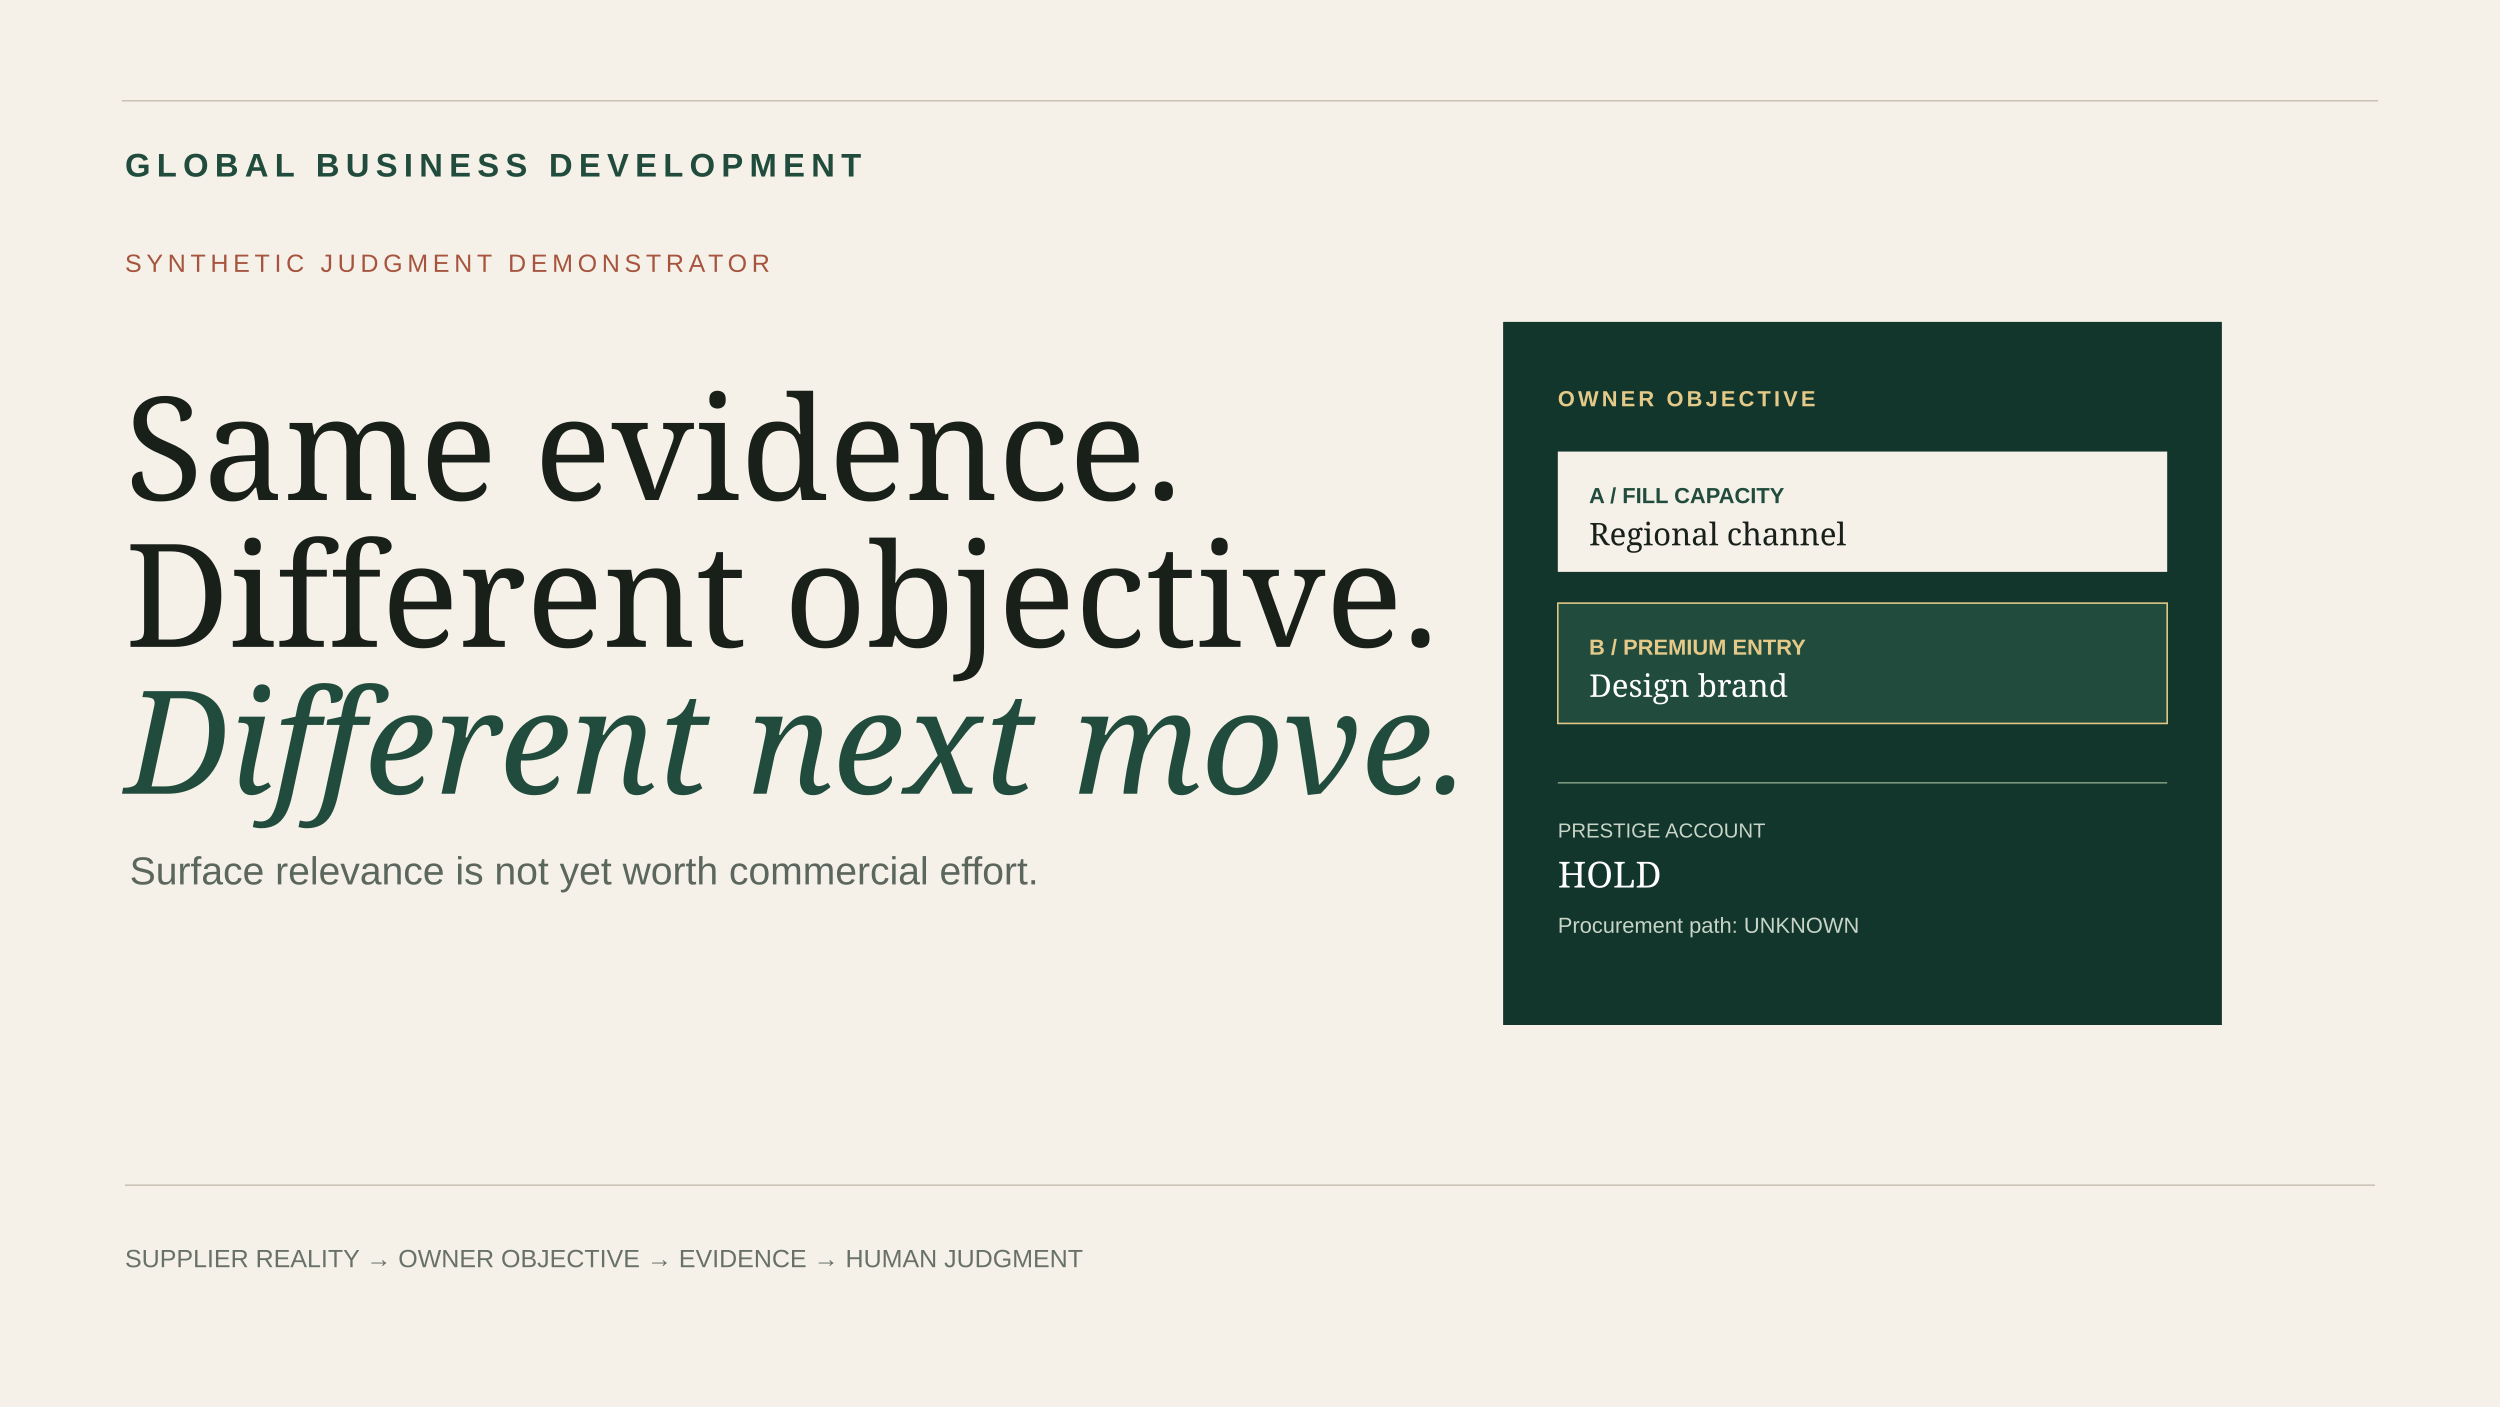
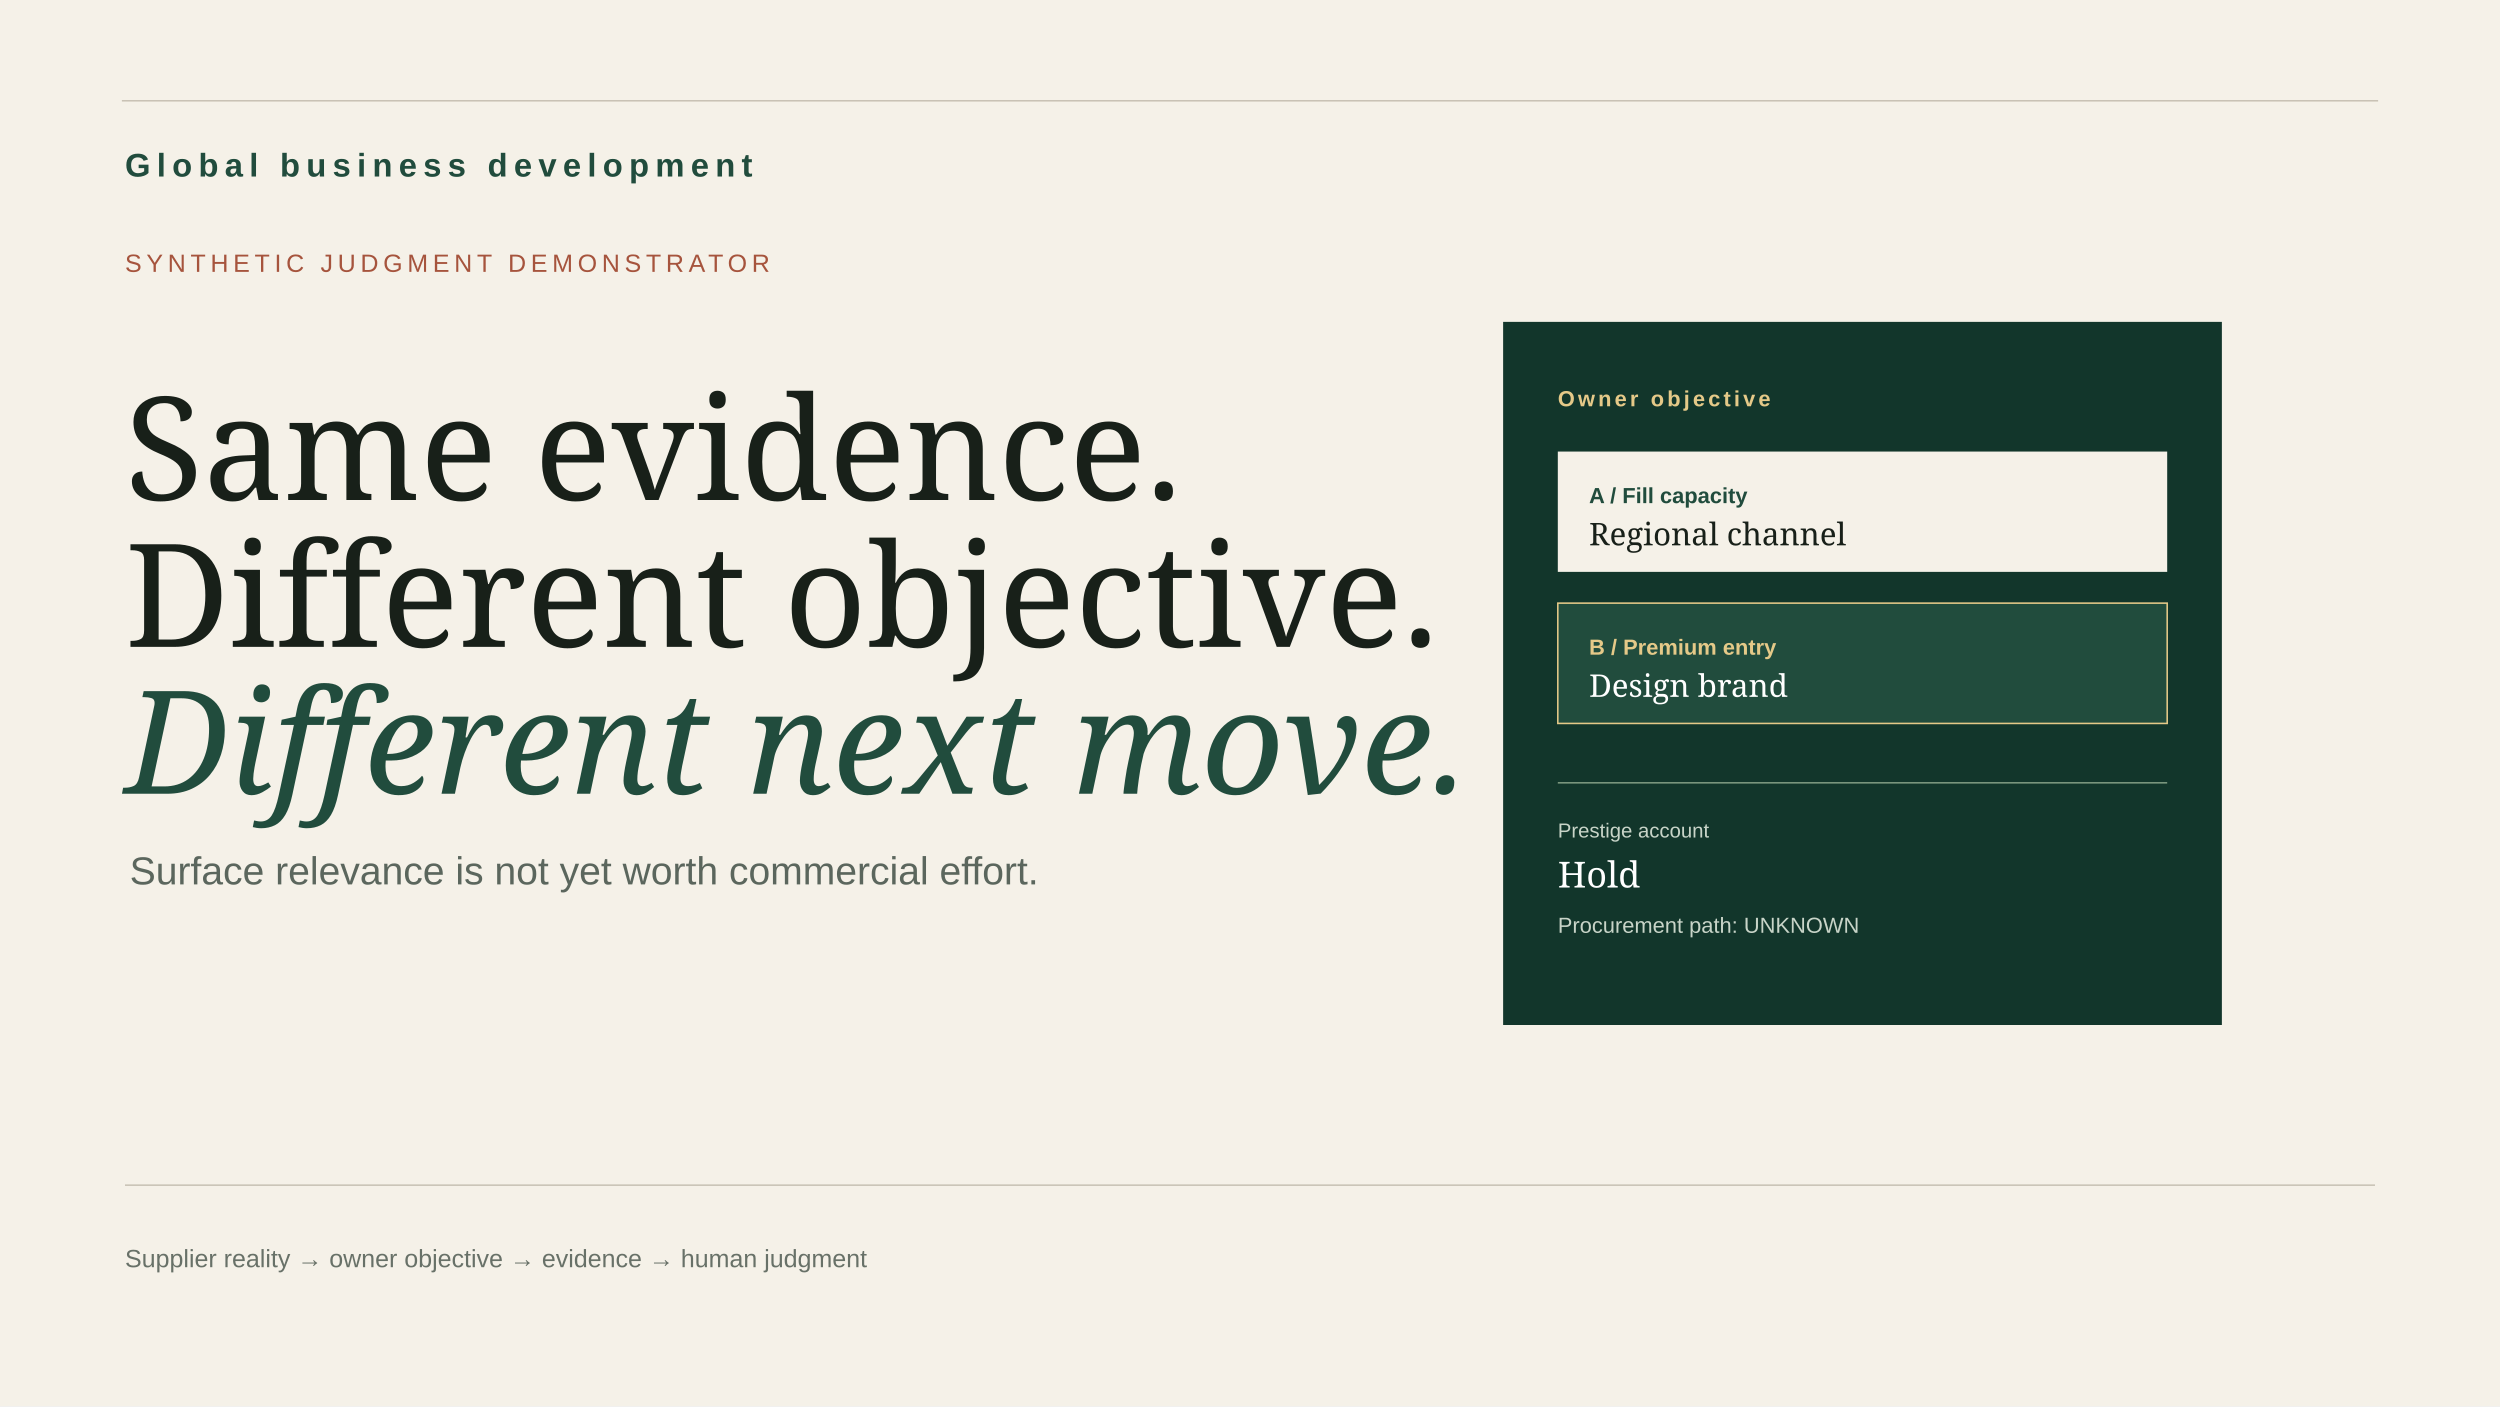
<svg xmlns="http://www.w3.org/2000/svg" viewBox="0 0 1600 900" role="img" aria-label="Global Business Development synthetic decision demonstrator cover">
  <rect width="1600" height="900" fill="#f5f1e8" />
  <rect x="78" y="64" width="1444" height="1" fill="#c9c2b5" />
-   <text x="80" y="113" fill="#214c3d" font-family="Arial, sans-serif" font-size="21" font-weight="700" letter-spacing="4">GLOBAL BUSINESS DEVELOPMENT</text>
+   <text x="80" y="113" fill="#214c3d" font-family="Arial, sans-serif" font-size="21" font-weight="700" letter-spacing="4">Global business development</text>
  <text x="80" y="174" fill="#a6543d" font-family="Arial, sans-serif" font-size="16" letter-spacing="3">SYNTHETIC JUDGMENT DEMONSTRATOR</text>
  <text x="80" y="320" fill="#182019" font-family="Georgia, serif" font-size="92">Same evidence.</text>
  <text x="80" y="414" fill="#182019" font-family="Georgia, serif" font-size="92">Different objective.</text>
  <text x="80" y="508" fill="#214c3d" font-family="Georgia, serif" font-size="92" font-style="italic">Different next move.</text>
  <text x="83" y="566" fill="#5b665d" font-family="Arial, sans-serif" font-size="25">Surface relevance is not yet worth commercial effort.</text>
  <g transform="translate(962 206)">
    <rect width="460" height="450" fill="#12362b" />
-     <text x="35" y="54" fill="#e5c988" font-family="Arial, sans-serif" font-size="14" font-weight="700" letter-spacing="2">OWNER OBJECTIVE</text>
+     <text x="35" y="54" fill="#e5c988" font-family="Arial, sans-serif" font-size="14" font-weight="700" letter-spacing="2">Owner objective</text>
    <rect x="35" y="83" width="390" height="77" fill="#f5f1e8" />
-     <text x="55" y="116" fill="#214c3d" font-family="Arial, sans-serif" font-size="14" font-weight="700">A / FILL CAPACITY</text>
+     <text x="55" y="116" fill="#214c3d" font-family="Arial, sans-serif" font-size="14" font-weight="700">A / Fill capacity</text>
    <text x="55" y="143" fill="#182019" font-family="Georgia, serif" font-size="20">Regional channel</text>
    <rect x="35" y="180" width="390" height="77" fill="#214c3d" stroke="#e5c988" />
-     <text x="55" y="213" fill="#e5c988" font-family="Arial, sans-serif" font-size="14" font-weight="700">B / PREMIUM ENTRY</text>
+     <text x="55" y="213" fill="#e5c988" font-family="Arial, sans-serif" font-size="14" font-weight="700">B / Premium entry</text>
    <text x="55" y="240" fill="#fff" font-family="Georgia, serif" font-size="20">Design brand</text>
    <line x1="35" x2="425" y1="295" y2="295" stroke="#7c987f" />
-     <text x="35" y="330" fill="#c8d4c8" font-family="Arial, sans-serif" font-size="13">PRESTIGE ACCOUNT</text>
-     <text x="35" y="362" fill="#fff" font-family="Georgia, serif" font-size="23">HOLD</text>
+     <text x="35" y="330" fill="#c8d4c8" font-family="Arial, sans-serif" font-size="13">Prestige account</text>
+     <text x="35" y="362" fill="#fff" font-family="Georgia, serif" font-size="23">Hold</text>
    <text x="35" y="391" fill="#c8d4c8" font-family="Arial, sans-serif" font-size="14">Procurement path: UNKNOWN</text>
  </g>
  <rect x="80" y="758" width="1440" height="1" fill="#c9c2b5" />
-   <text x="80" y="811" fill="#687168" font-family="Arial, sans-serif" font-size="16">SUPPLIER REALITY  →  OWNER OBJECTIVE  →  EVIDENCE  →  HUMAN JUDGMENT</text>
+   <text x="80" y="811" fill="#687168" font-family="Arial, sans-serif" font-size="16">Supplier reality  →  owner objective  →  evidence  →  human judgment</text>
</svg>
